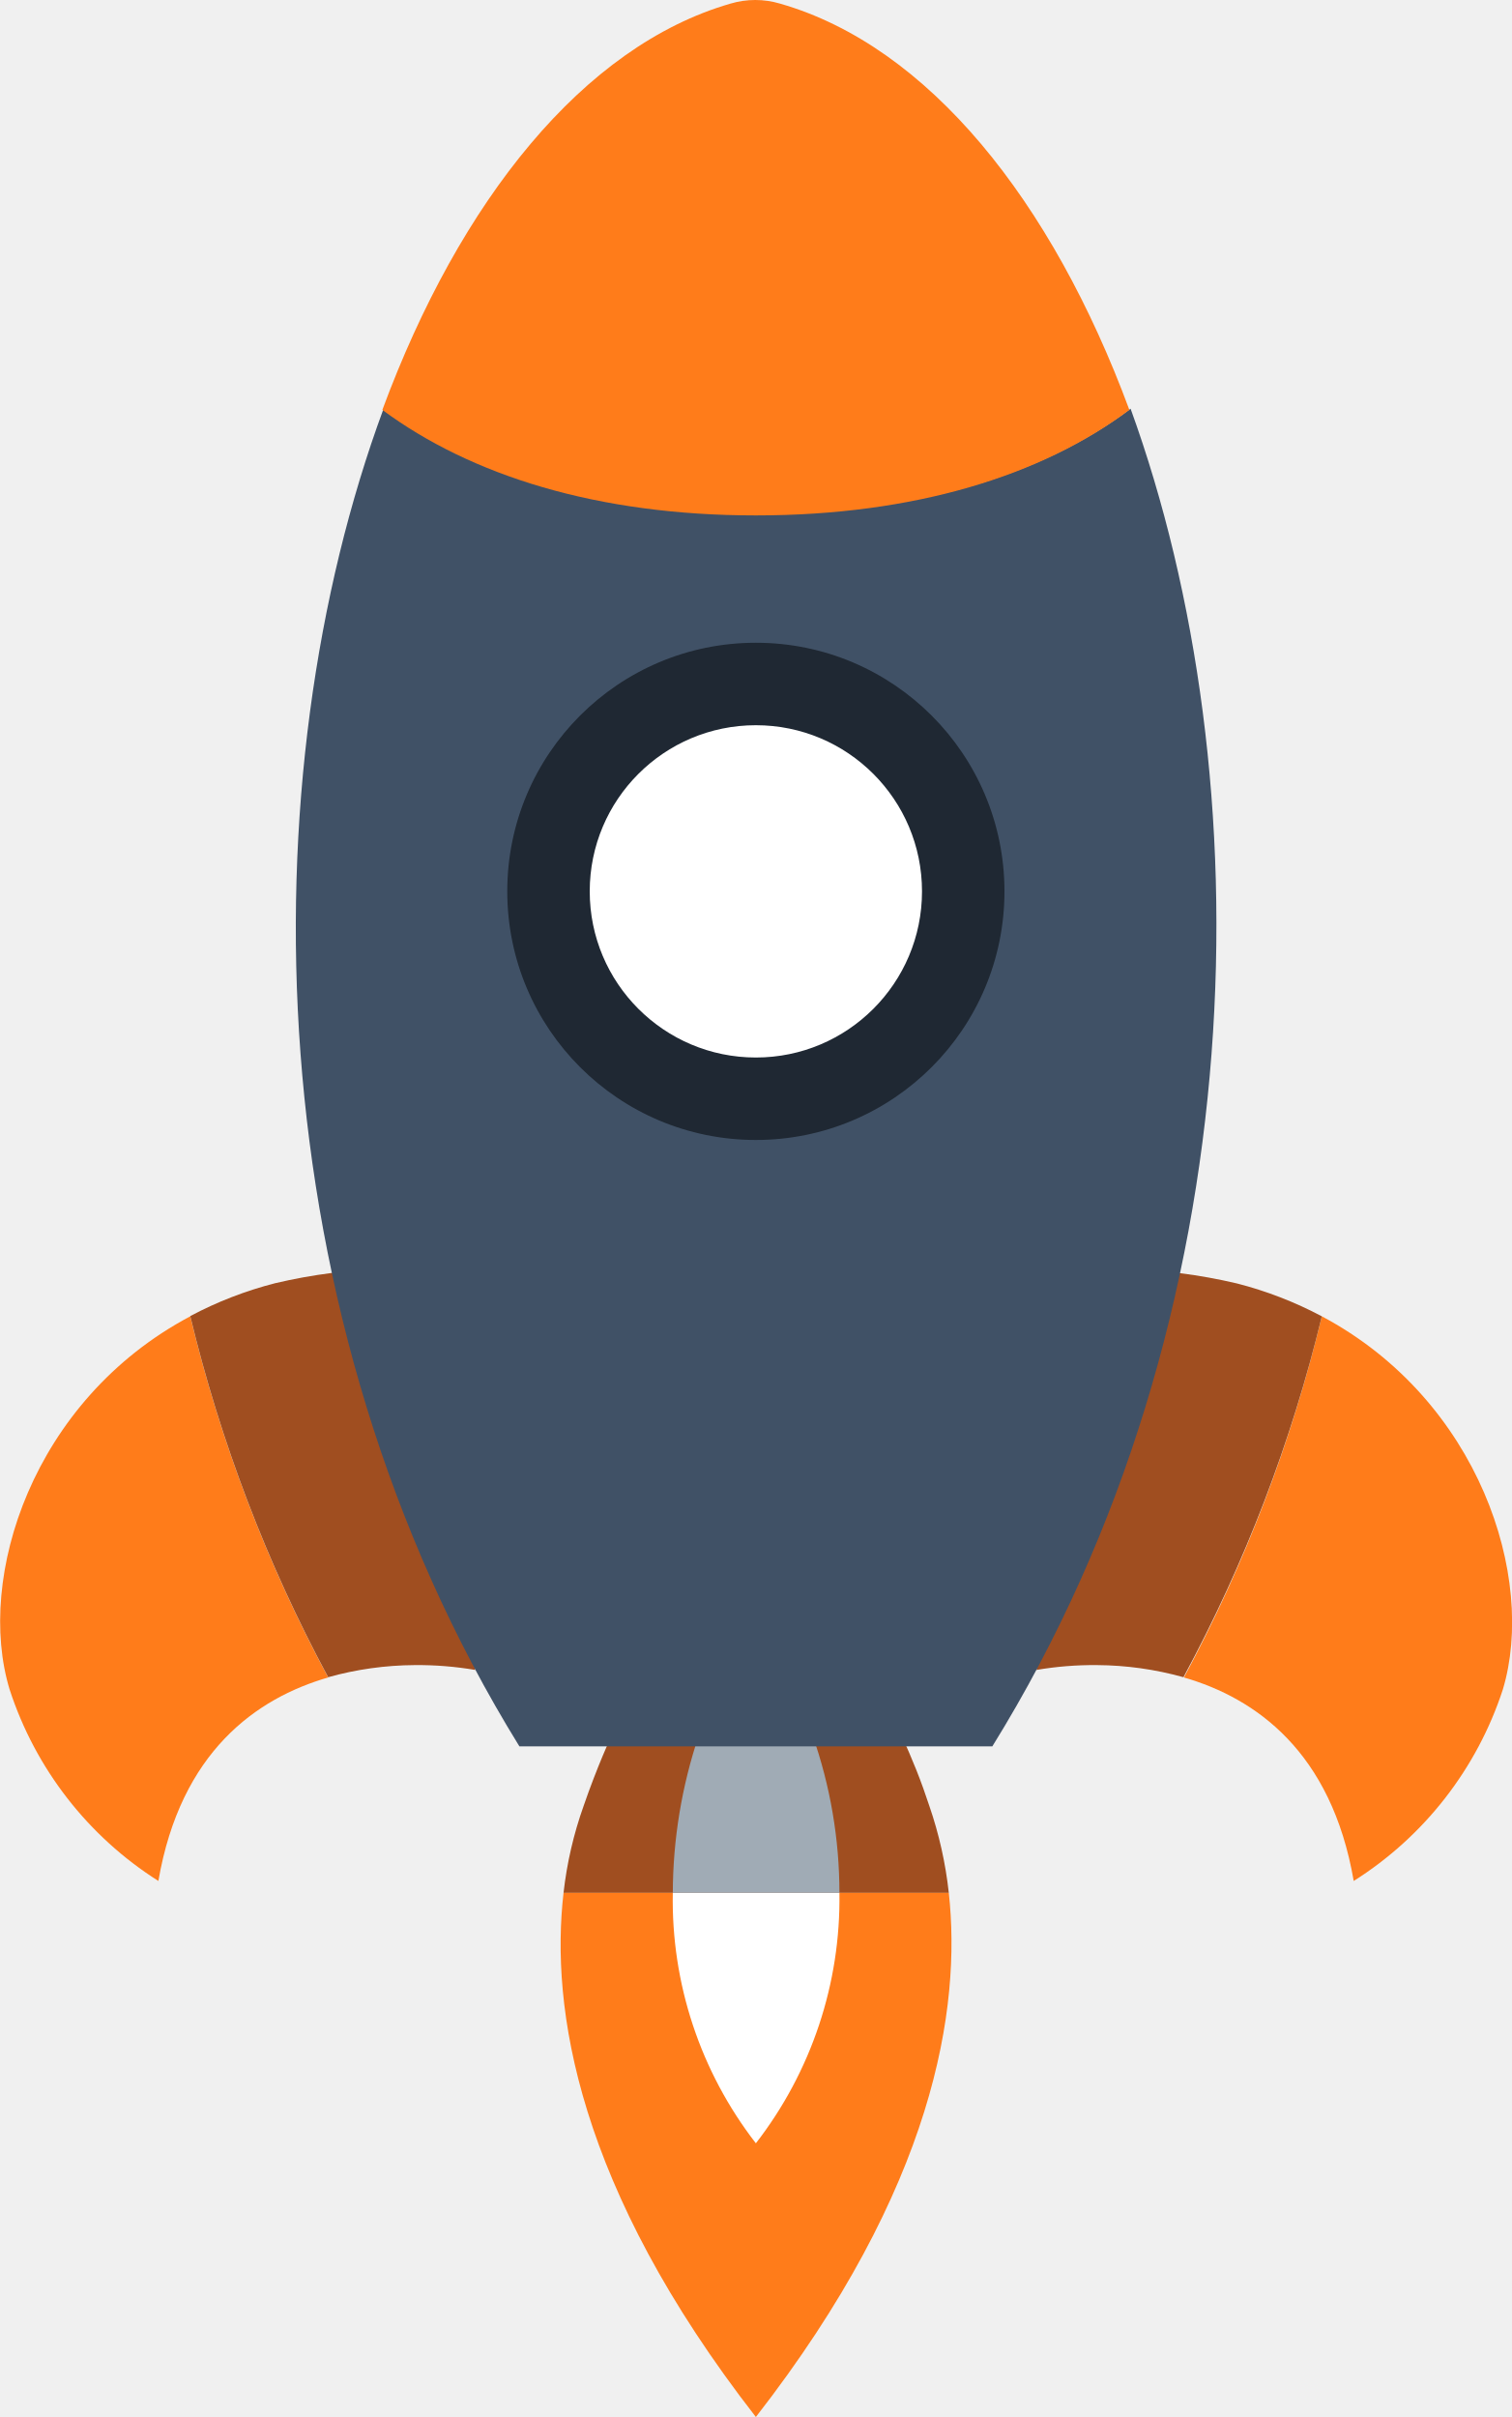
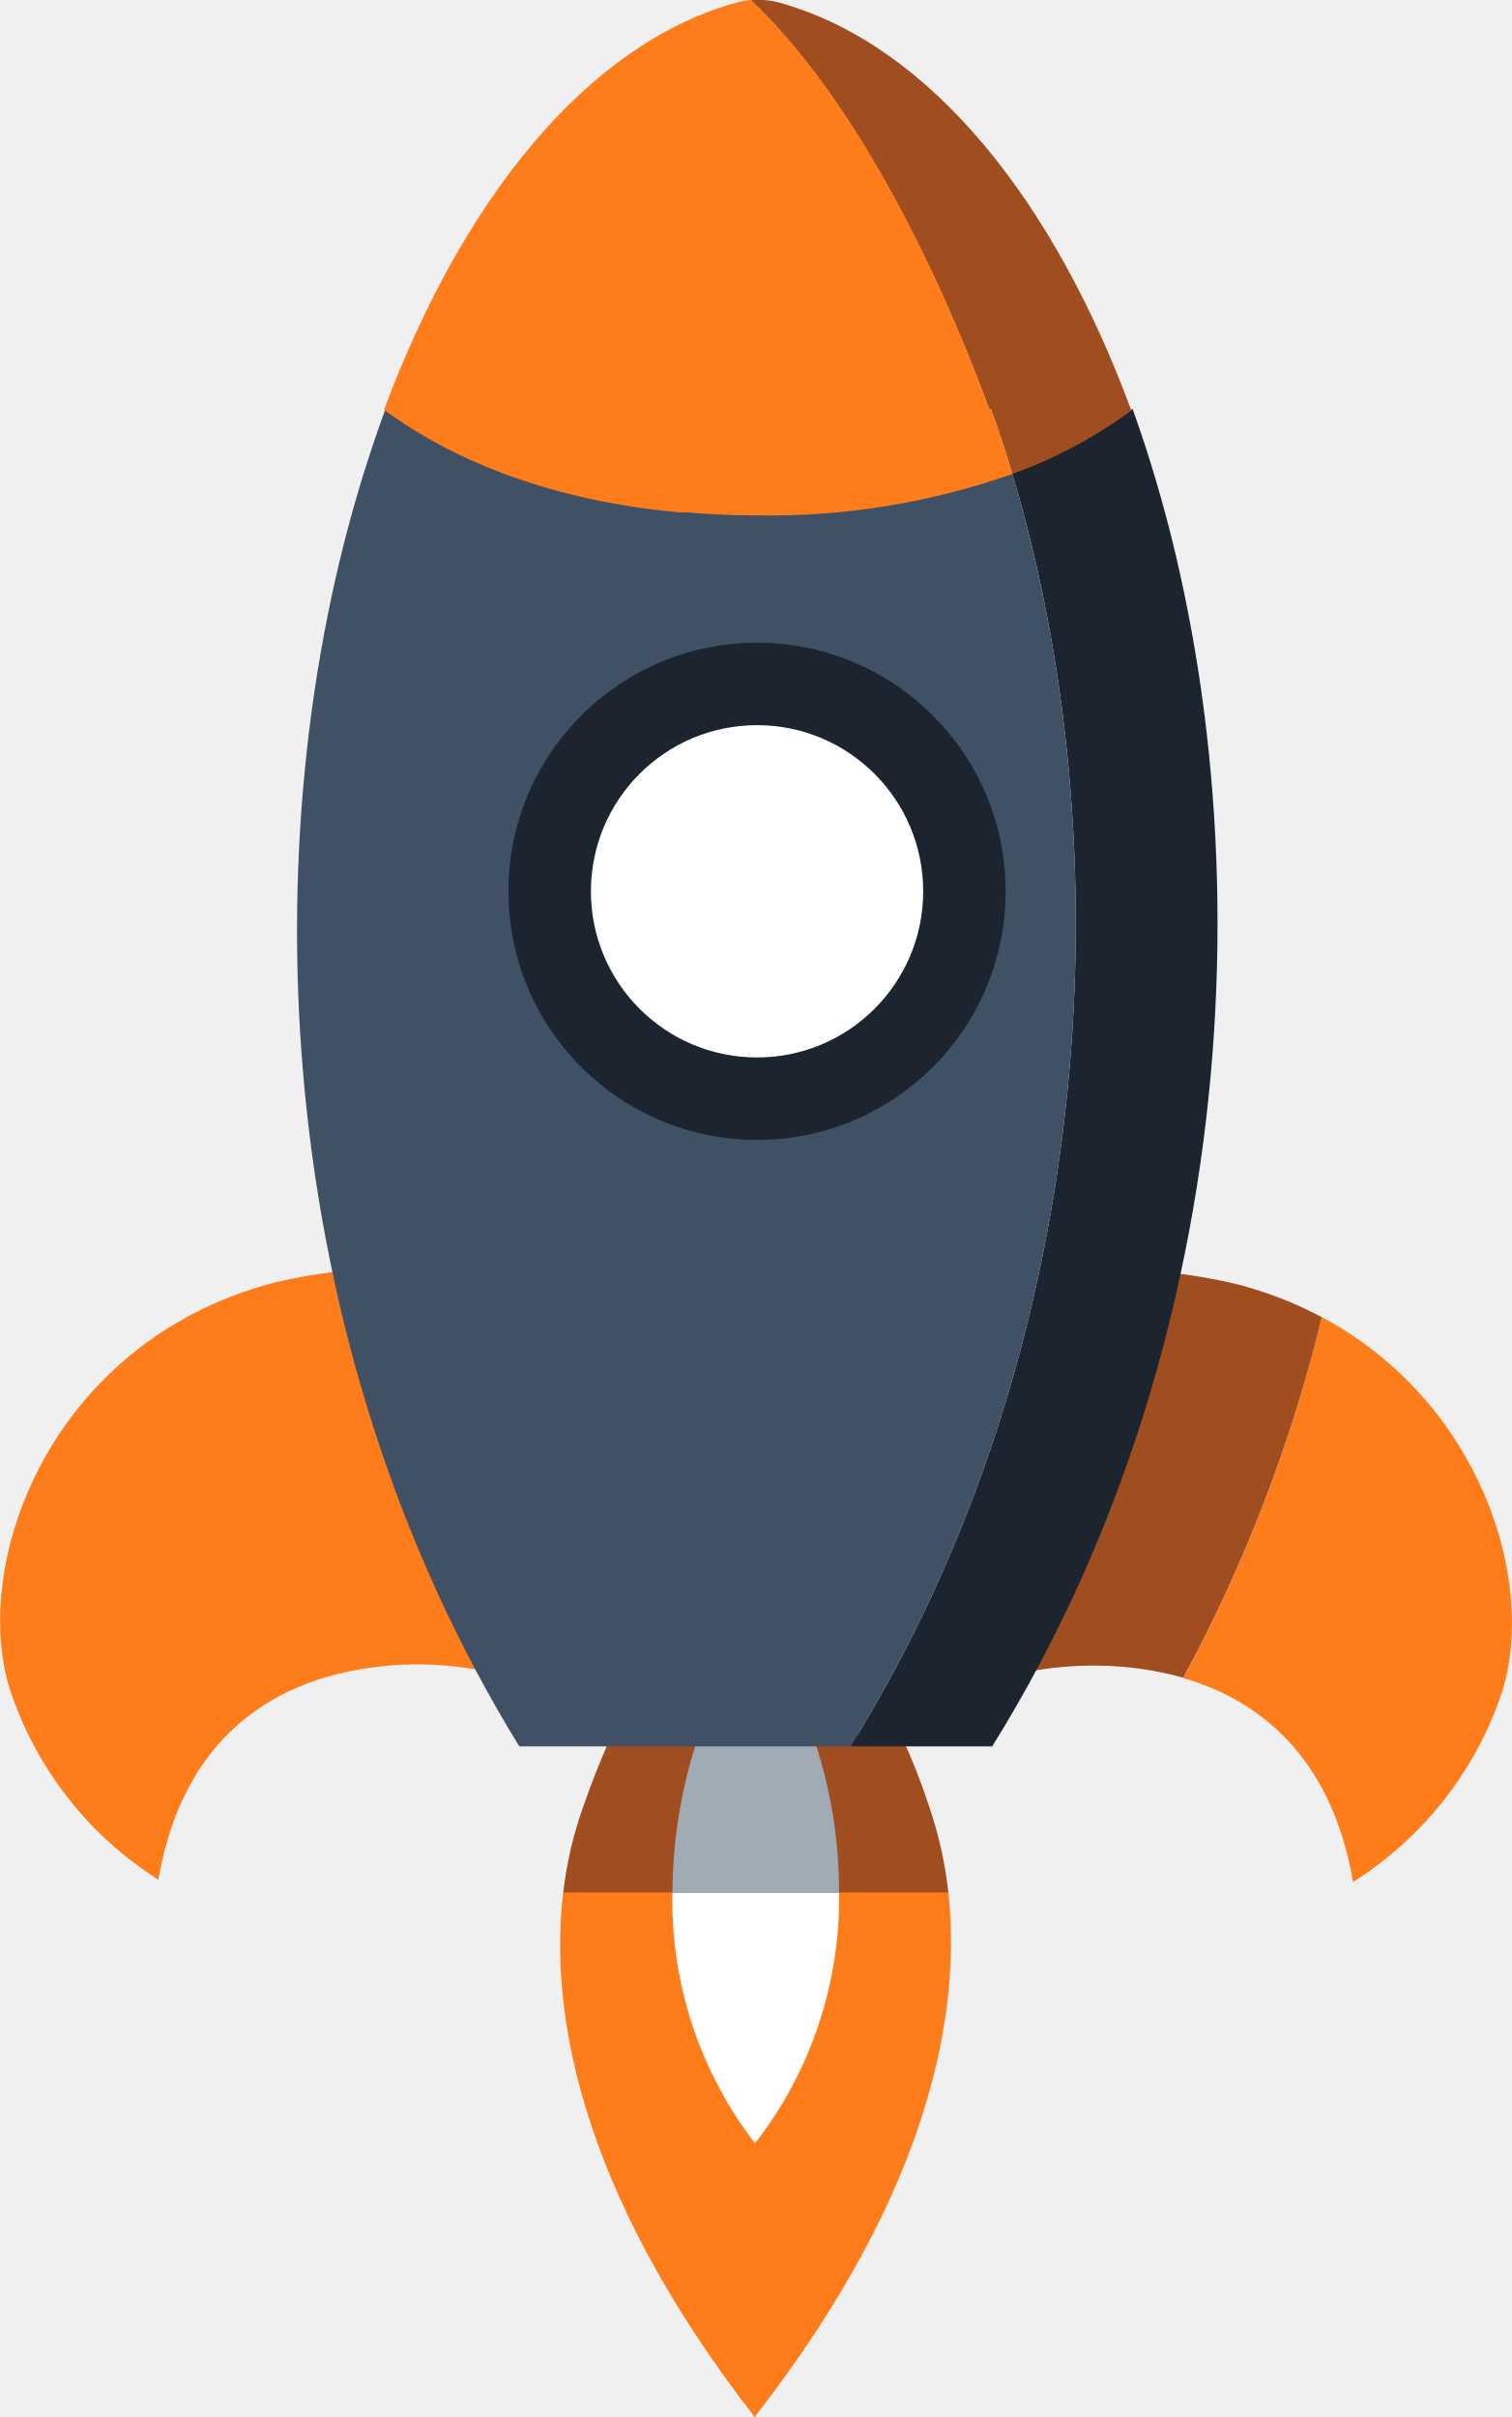
<svg xmlns="http://www.w3.org/2000/svg" viewBox="0 0 124.65 199.3">
  <defs>
-     <style>.a5c4027a-2818-4027-843b-189769230c79{fill:#a04e20;}.e5018783-9f3d-4fde-b087-f42394893632{fill:#ff7c1a;}.b25f11a0-2821-47fd-b808-c9da53d240b7{fill:#fff;}.a696891f-3688-44fa-9e11-a720dfa31720{fill:#a0abb5;}.b62cec86-4cd3-4a90-958e-95dba135aae5{fill:#405166;}.b94e109f-1014-4d39-83af-f3ceaabcc71c{fill:#06080a;opacity:0.56;isolation:isolate;}</style>
+     <style>.a05426b5-42dc-4fa2-a7bd-cd57ea5ea939{fill:#a04e20;}.b138038e-a9ce-47c1-8568-e11eaa260dab{fill:#ff7c1a;}.b8e6dce2-e446-4734-a82b-5ef84407a5eb{fill:#fff;}.b2b01a46-74b9-4705-b2c9-5914f1e33066{fill:#a0abb5;}.be279814-c252-4fd6-a828-f63491bbde15{fill:#1c2430;}.b26c98c1-e70d-4971-8101-c7dc1c1c204b{fill:#405166;}</style>
  </defs>
  <g data-name="Capa 2">
    <g data-name="Capa 1">
-       <path class="a5c4027a-2818-4027-843b-189769230c79" d="m78.24 156.08h-31.77a32 32 0 0 1 1.66-7.18c1.1-3.2 2.3-5.8 2.3-5.8h23.9a50.71 50.71 0 0 1 2.3 5.8 32.92 32.92 0 0 1 1.61 7.18z" />
-       <path class="e5018783-9f3d-4fde-b087-f42394893632" d="m62.33 199.3c-14.78-19-16.95-33.76-15.86-43.22h31.77c1.04 9.47-1.14 24.24-15.91 43.22z" />
-       <path class="b25f11a0-2821-47fd-b808-c9da53d240b7" d="m69.22 156.08a32.87 32.87 0 0 1-6.89 20.65 32.71 32.71 0 0 1-6.85-20.65z" />
-       <path class="a696891f-3688-44fa-9e11-a720dfa31720" d="m69.22 156.08h-13.74a41.16 41.16 0 0 1 2.15-13h9.37a39.2 39.2 0 0 1 2.22 13z" />
-       <path class="e5018783-9f3d-4fde-b087-f42394893632" d="m109 108.54a124 124 0 0 1-11.37 29.78c5.91 1.71 12.16 6.11 14 16.78a29.51 29.51 0 0 0 12.3-15.8c2.76-9.19-1.93-23.84-14.93-30.76z" />
-       <path class="a5c4027a-2818-4027-843b-189769230c79" d="m85.46 137.7a28.11 28.11 0 0 1 5-0.4 27 27 0 0 1 7.13 1 124 124 0 0 0 11.41-29.76 31.63 31.63 0 0 0-7-2.71 45.53 45.53 0 0 0-9.4-1.2z" />
-       <path class="e5018783-9f3d-4fde-b087-f42394893632" d="m15.69 108.54a124 124 0 0 0 11.37 29.78c-5.91 1.71-12.16 6.11-14 16.78a29.51 29.51 0 0 1-12.27-15.8c-2.79-9.19 1.86-23.84 14.9-30.76z" />
-       <path class="a5c4027a-2818-4027-843b-189769230c79" d="m39.19 137.7a28.11 28.11 0 0 0-5-0.4 27 27 0 0 0-7.13 1 124 124 0 0 1-11.37-29.78 31.63 31.63 0 0 1 7-2.71 45.53 45.53 0 0 1 9.4-1.2z" />
-       <path class="b62cec86-4cd3-4a90-958e-95dba135aae5" d="m81.83 144h-39c-22-35.6-22.4-80-11.2-110.3 7.2 5.4 17.6 8.7 30.8 8.7s23.6-3.3 30.8-8.7c11 30.3 10.6 74.8-11.4 110.3z" />
-       <path class="e5018783-9f3d-4fde-b087-f42394893632" d="m93.13 33.8c-7.2 5.4-17.7 8.7-30.8 8.7s-23.5-3.3-30.8-8.7c6.4-17.3 16.6-30 28.7-33.5a7.15 7.15 0 0 1 4.1 0c12.2 3.5 22.4 16.2 28.8 33.5z" />
-       <circle class="b94e109f-1014-4d39-83af-f3ceaabcc71c" cx="62.33" cy="73.5" r="20.5" />
-       <circle class="b25f11a0-2821-47fd-b808-c9da53d240b7" cx="62.33" cy="73.5" r="13.7" />
+       <path class="a05426b5-42dc-4fa2-a7bd-cd57ea5ea939" d="m78.21 156.1h-31.77a31.68 31.68 0 0 1 1.67-7.17c1.1-3.2 2.31-5.8 2.31-5.8h23.9a51.8 51.8 0 0 1 2.29 5.8 33 33 0 0 1 1.6 7.17z" />
+       <path class="b138038e-a9ce-47c1-8568-e11eaa260dab" d="m62.23 199.3c-14.75-19-16.9-33.79-15.79-43.25h31.77c1.02 9.53-1.21 24.29-15.98 43.25z" />
+       <path class="b8e6dce2-e446-4734-a82b-5ef84407a5eb" d="m69.19 156.09a32.83 32.83 0 0 1-6.93 20.64 32.75 32.75 0 0 1-6.81-20.66z" />
+       <path class="b2b01a46-74b9-4705-b2c9-5914f1e33066" d="m69.19 156.09h-13.74a41 41 0 0 1 2.17-13h9.4a39.33 39.33 0 0 1 2.17 13z" />
+       <path class="b138038e-a9ce-47c1-8568-e11eaa260dab" d="m109 108.61a123.82 123.82 0 0 1-11.42 29.76c5.91 1.72 12.15 6.13 14 16.81a29.55 29.55 0 0 0 12.32-15.78c2.8-9.19-1.9-23.85-14.9-30.79z" />
+       <path class="a05426b5-42dc-4fa2-a7bd-cd57ea5ea939" d="m85.45 137.73a28.81 28.81 0 0 1 5-0.39 27.48 27.48 0 0 1 7.13 1 123.82 123.82 0 0 0 11.42-29.73 32.14 32.14 0 0 0-7-2.72 45.32 45.32 0 0 0-9.39-1.21z" />
+       <path class="b138038e-a9ce-47c1-8568-e11eaa260dab" d="m32.14 104.55a45.57 45.57 0 0 0-9.4 1.18 31.88 31.88 0 0 0-7 2.69c-13.06 6.94-17.74 21.58-14.96 30.78a29.52 29.52 0 0 0 12.28 15.8c1.83-10.67 8.08-15.06 14-16.76a27.39 27.39 0 0 1 7.13-1 28.6 28.6 0 0 1 5 0.41z" />
+       <path class="be279814-c252-4fd6-a828-f63491bbde15" d="m81.82 144h-11.69c20.8-33.45 22.4-74.92 13.32-105a38.58 38.58 0 0 0 9.94-5.29c10.95 30.36 10.48 74.85-11.57 110.29z" />
+       <path class="b26c98c1-e70d-4971-8101-c7dc1c1c204b" d="M70.13,144l-27.31,0C22.12,110.35,20.66,69,30,39c.57-1.81,1.16-3.58,1.8-5.3,6.1,4.59,14.49,7.67,25,8.51,1.88.15,3.83.24,5.84.24A60.15,60.15,0,0,0,83.45,39C92.53,69.09,90.93,110.56,70.13,144Z" />
+       <path class="a05426b5-42dc-4fa2-a7bd-cd57ea5ea939" d="M93.29,33.85a38.84,38.84,0,0,1-9.83,5.24.09.09,0,0,0,0-.05c-.53-1.81-1.12-3.59-1.75-5.31l-.11.08C76.92,21.11,70,7.67,61.9,0A7,7,0,0,1,64.55.3C76.74,3.82,86.92,16.54,93.29,33.85Z" />
+       <path class="b138038e-a9ce-47c1-8568-e11eaa260dab" d="M83.46,39.09a60.25,60.25,0,0,1-21,3.41c-2,0-4-.09-5.84-.25a5.27,5.27,0,0,1-.56,0c-10.12-.91-18.32-4-24.39-8.46C38.12,16.46,48.34,3.78,60.45.29A7.58,7.58,0,0,1,61.9,0c8.14,7.64,15,21.08,19.69,33.78l.11-.08c.63,1.72,1.22,3.5,1.75,5.31A.09.09,0,0,1,83.46,39.09Z" />
+       <circle class="be279814-c252-4fd6-a828-f63491bbde15" transform="translate(-11.17 135.81) rotate(-89.91)" cx="62.43" cy="73.5" r="20.5" />
+       <circle class="b8e6dce2-e446-4734-a82b-5ef84407a5eb" transform="translate(-11.17 135.81) rotate(-89.91)" cx="62.43" cy="73.5" r="13.7" />
    </g>
  </g>
</svg>
